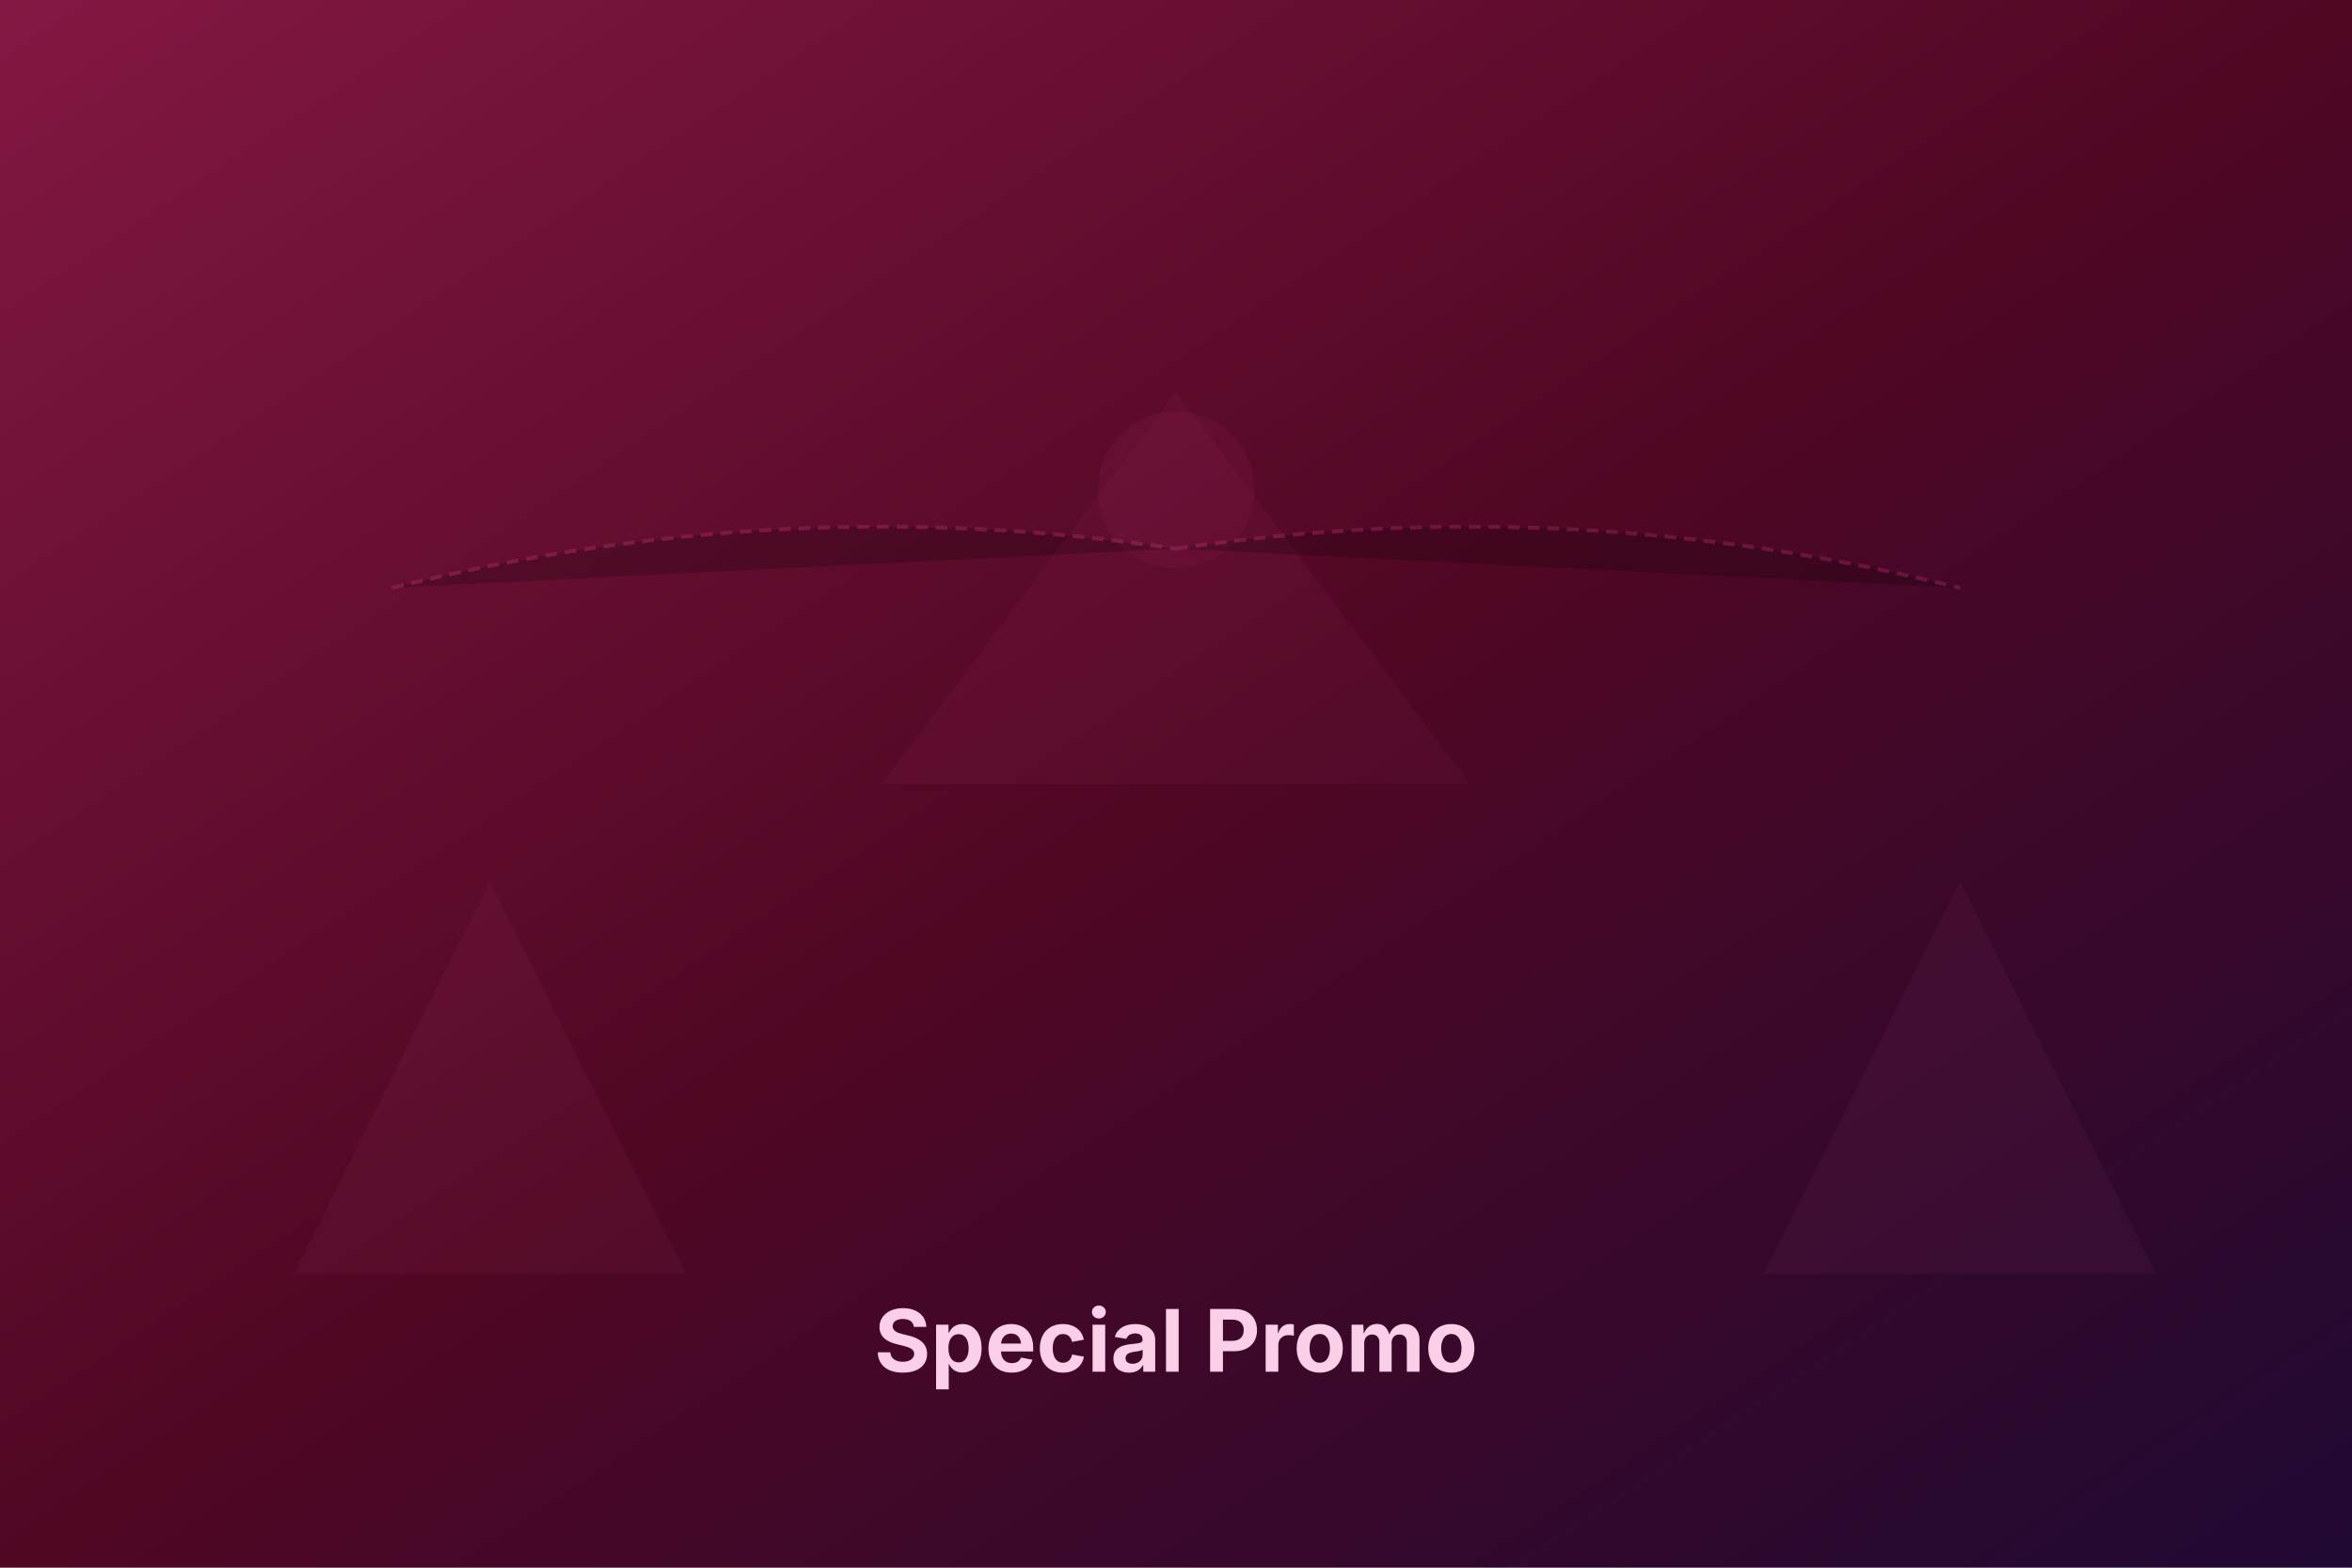
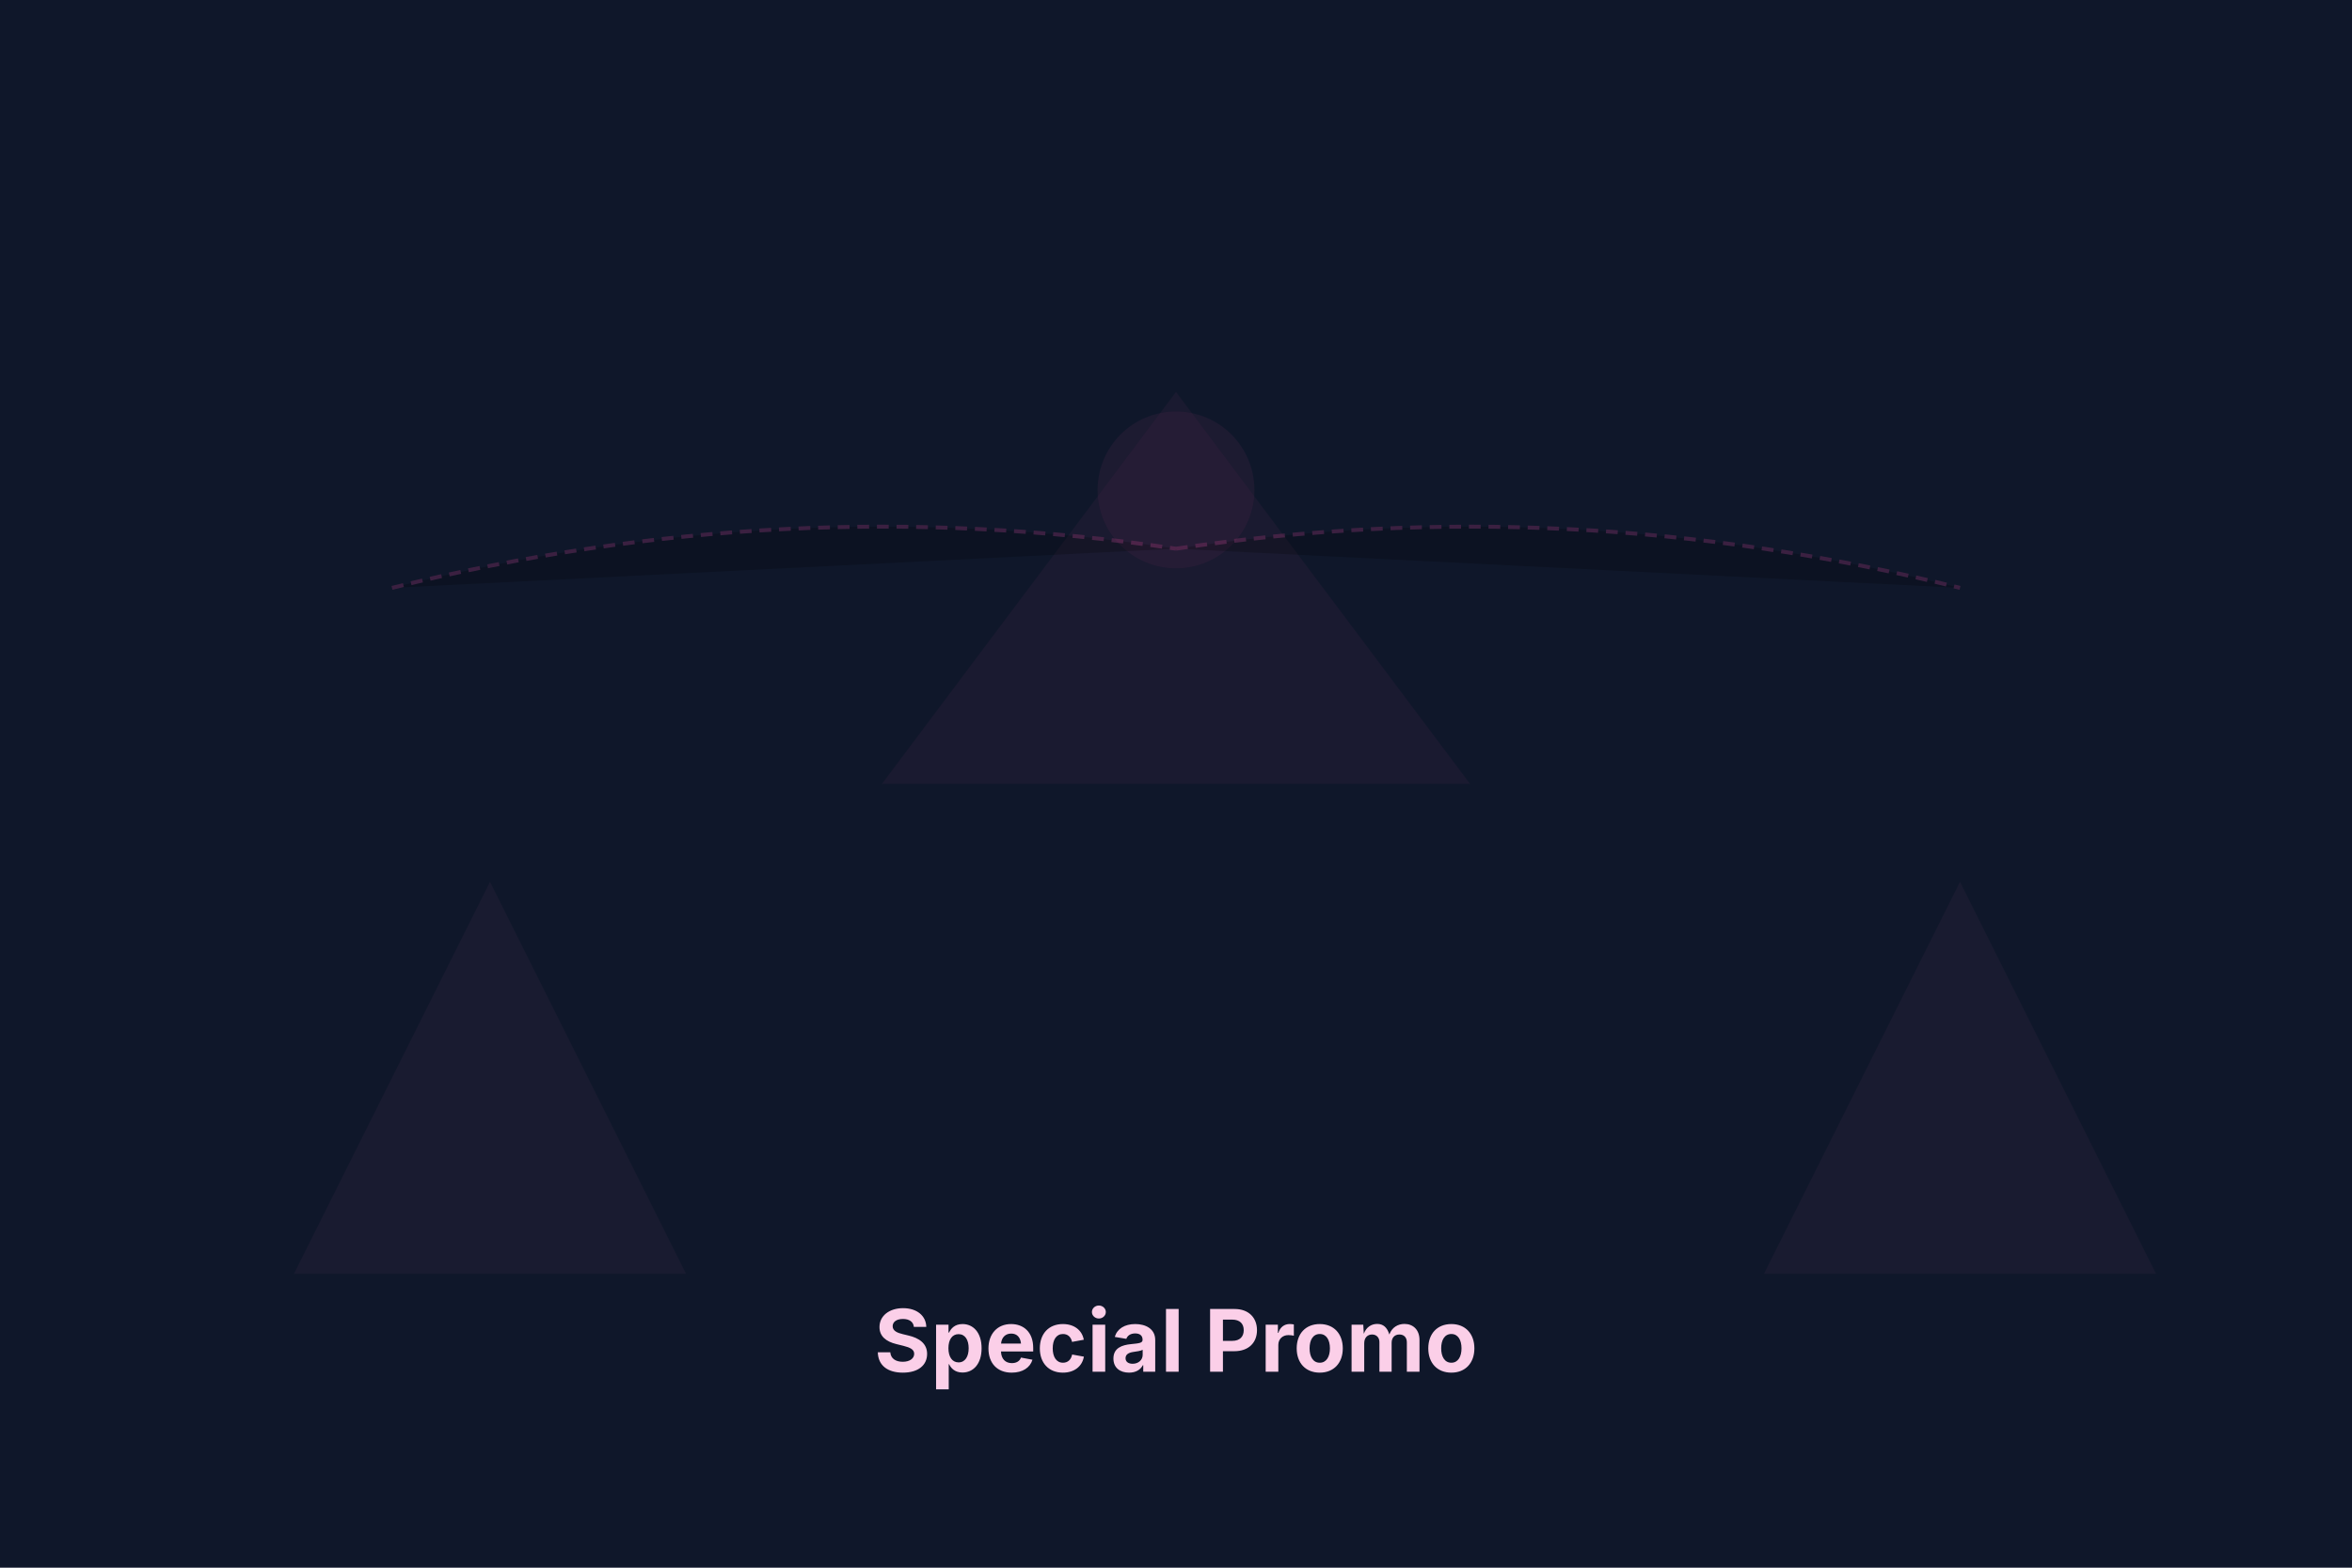
<svg xmlns="http://www.w3.org/2000/svg" viewBox="0 0 1200 800">
  <defs>
    <linearGradient id="combo3-grad" x1="0%" y1="0%" x2="100%" y2="100%">
      <stop offset="0%" style="stop-color:#831843;stop-opacity:1" />
      <stop offset="50%" style="stop-color:#500724;stop-opacity:1" />
      <stop offset="100%" style="stop-color:#1f0933;stop-opacity:1" />
    </linearGradient>
  </defs>
-   <rect width="1200" height="800" fill="url(#combo3-grad)" />
+   <rect width="1200" height="800" fill="#0f172a" />
  <g opacity="0.25">
    <polygon points="600,200 750,400 450,400" fill="#ec4899" opacity="0.2" />
    <circle cx="600" cy="250" r="40" fill="#ec4899" opacity="0.25" />
  </g>
  <g opacity="0.3">
    <polygon points="250,450 350,650 150,650" fill="#f472b6" opacity="0.15" />
    <polygon points="1000,450 1100,650 900,650" fill="#f472b6" opacity="0.15" />
  </g>
  <g opacity="0.2" stroke="#ec4899" stroke-width="2" stroke-dasharray="6,4">
    <path d="M 200 300 Q 400 250 600 280" />
    <path d="M 600 280 Q 800 250 1000 300" />
  </g>
  <text x="600" y="700" font-family="Inter, Arial" font-size="44" font-weight="bold" fill="#fbcfe8" text-anchor="middle">Special Promo</text>
</svg>
